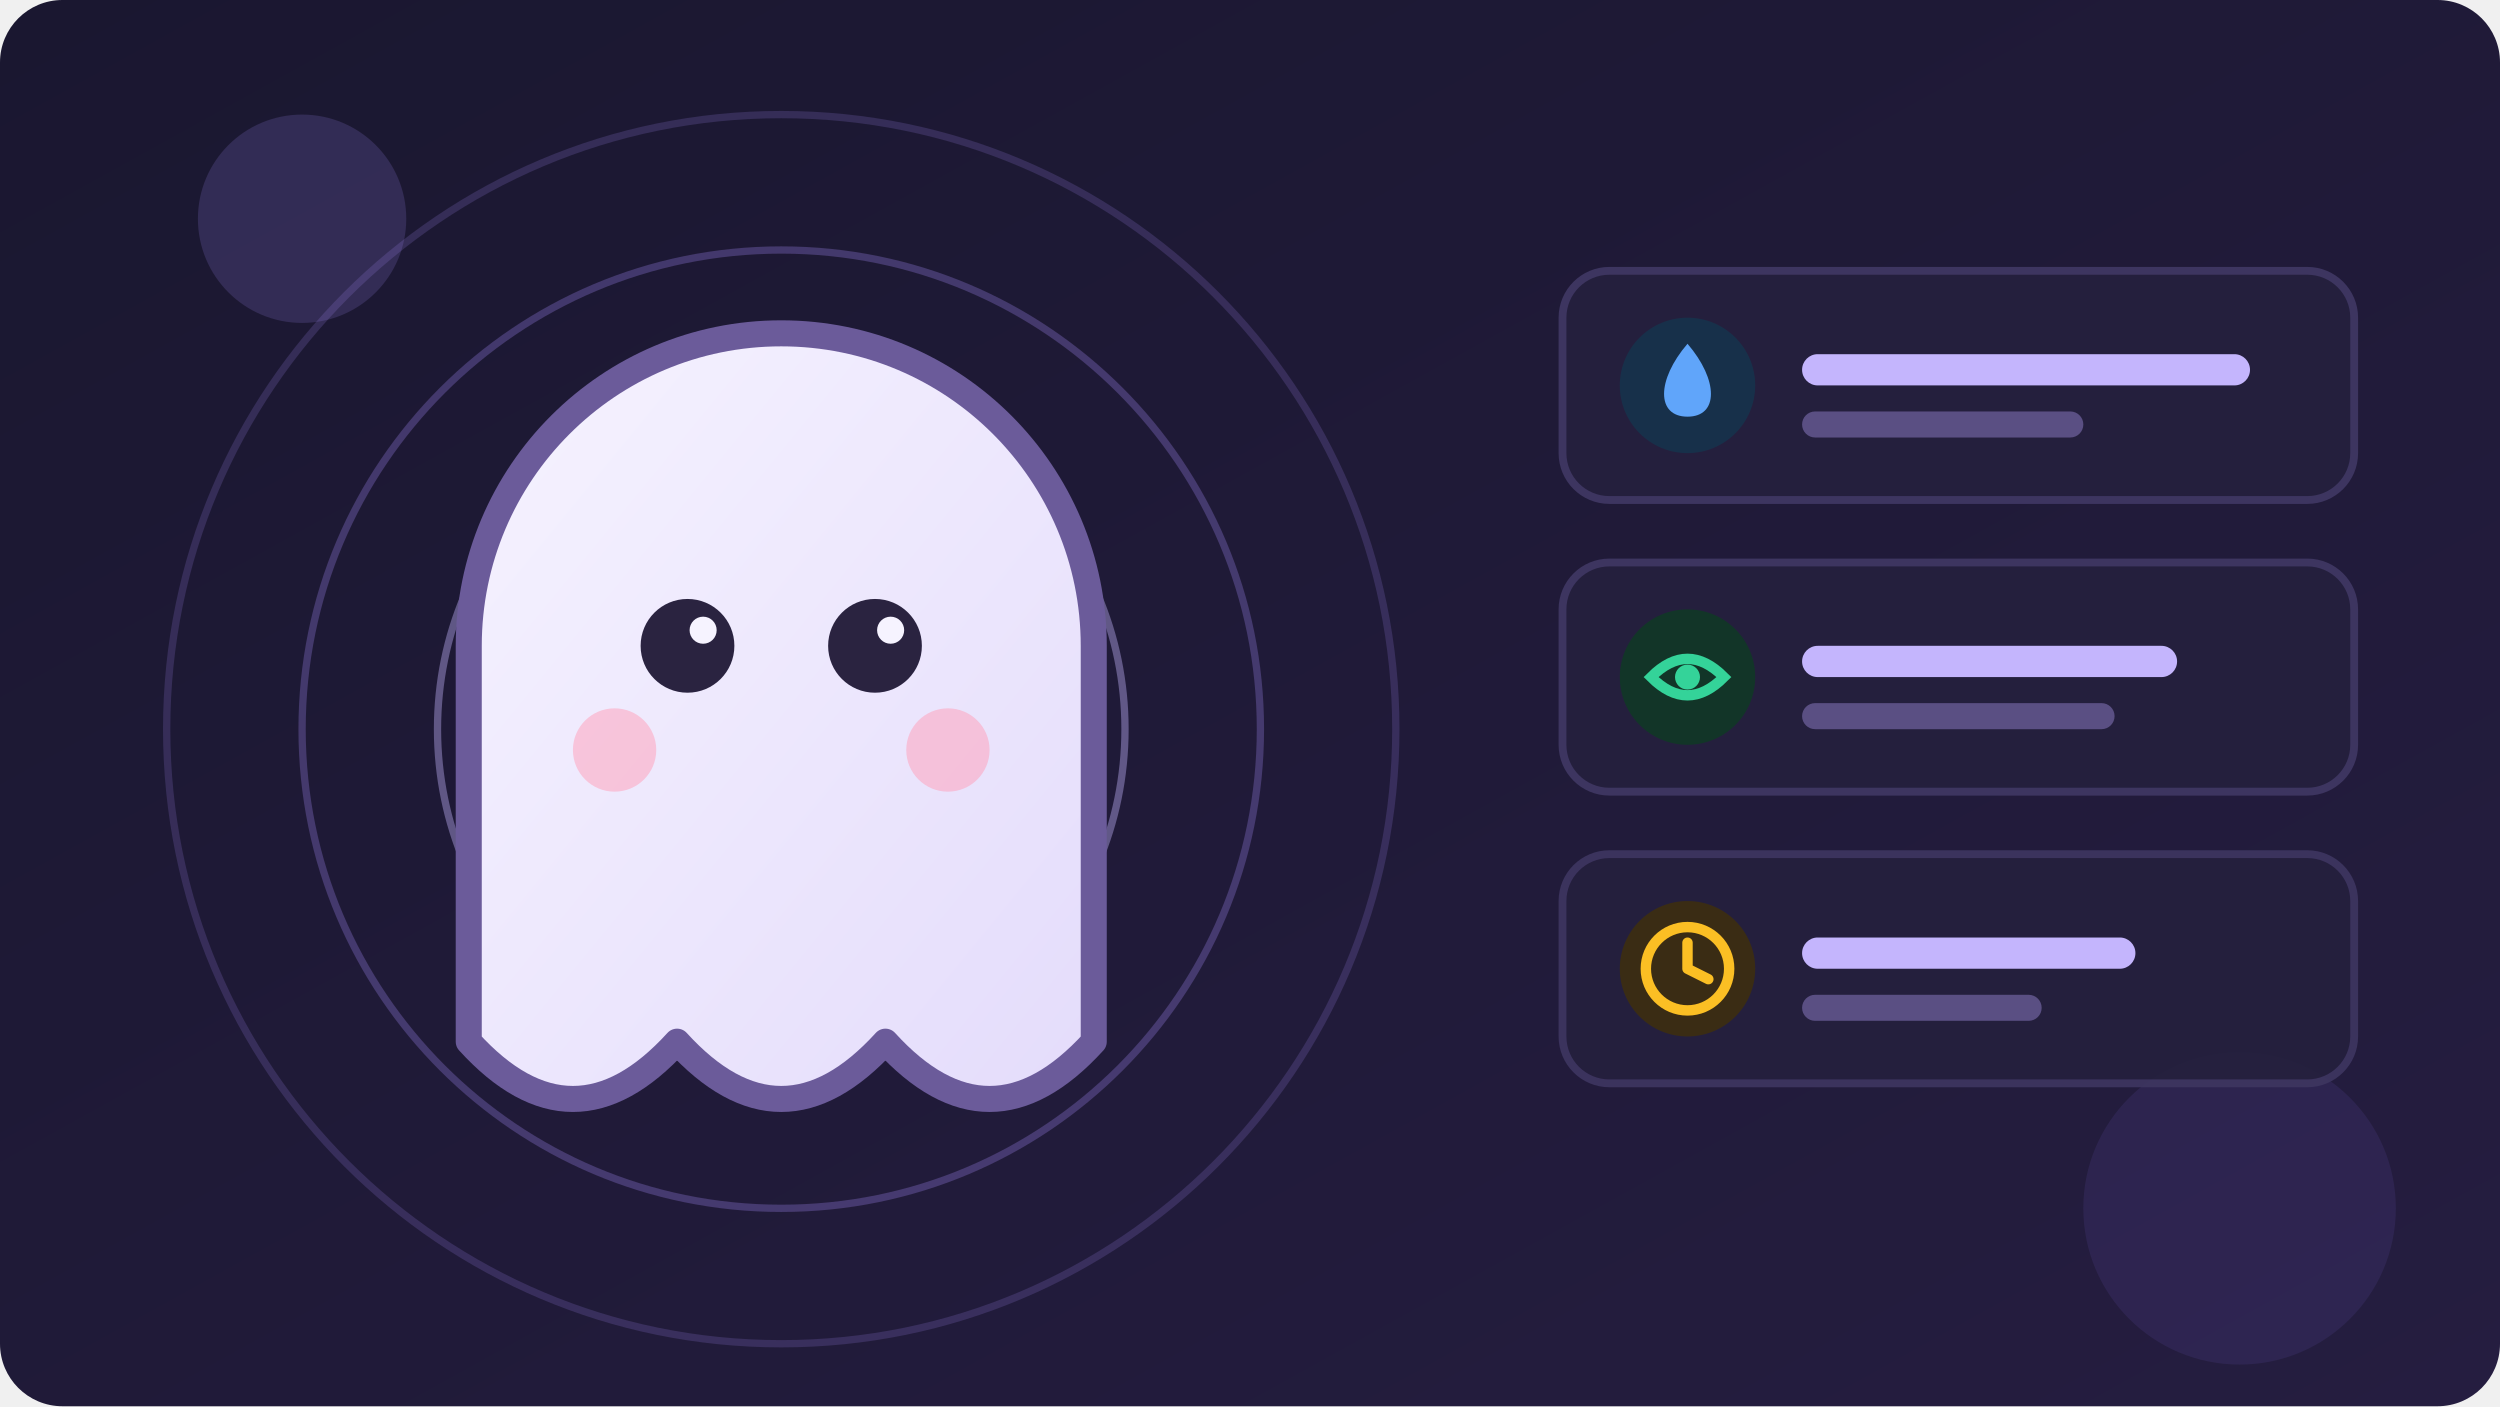
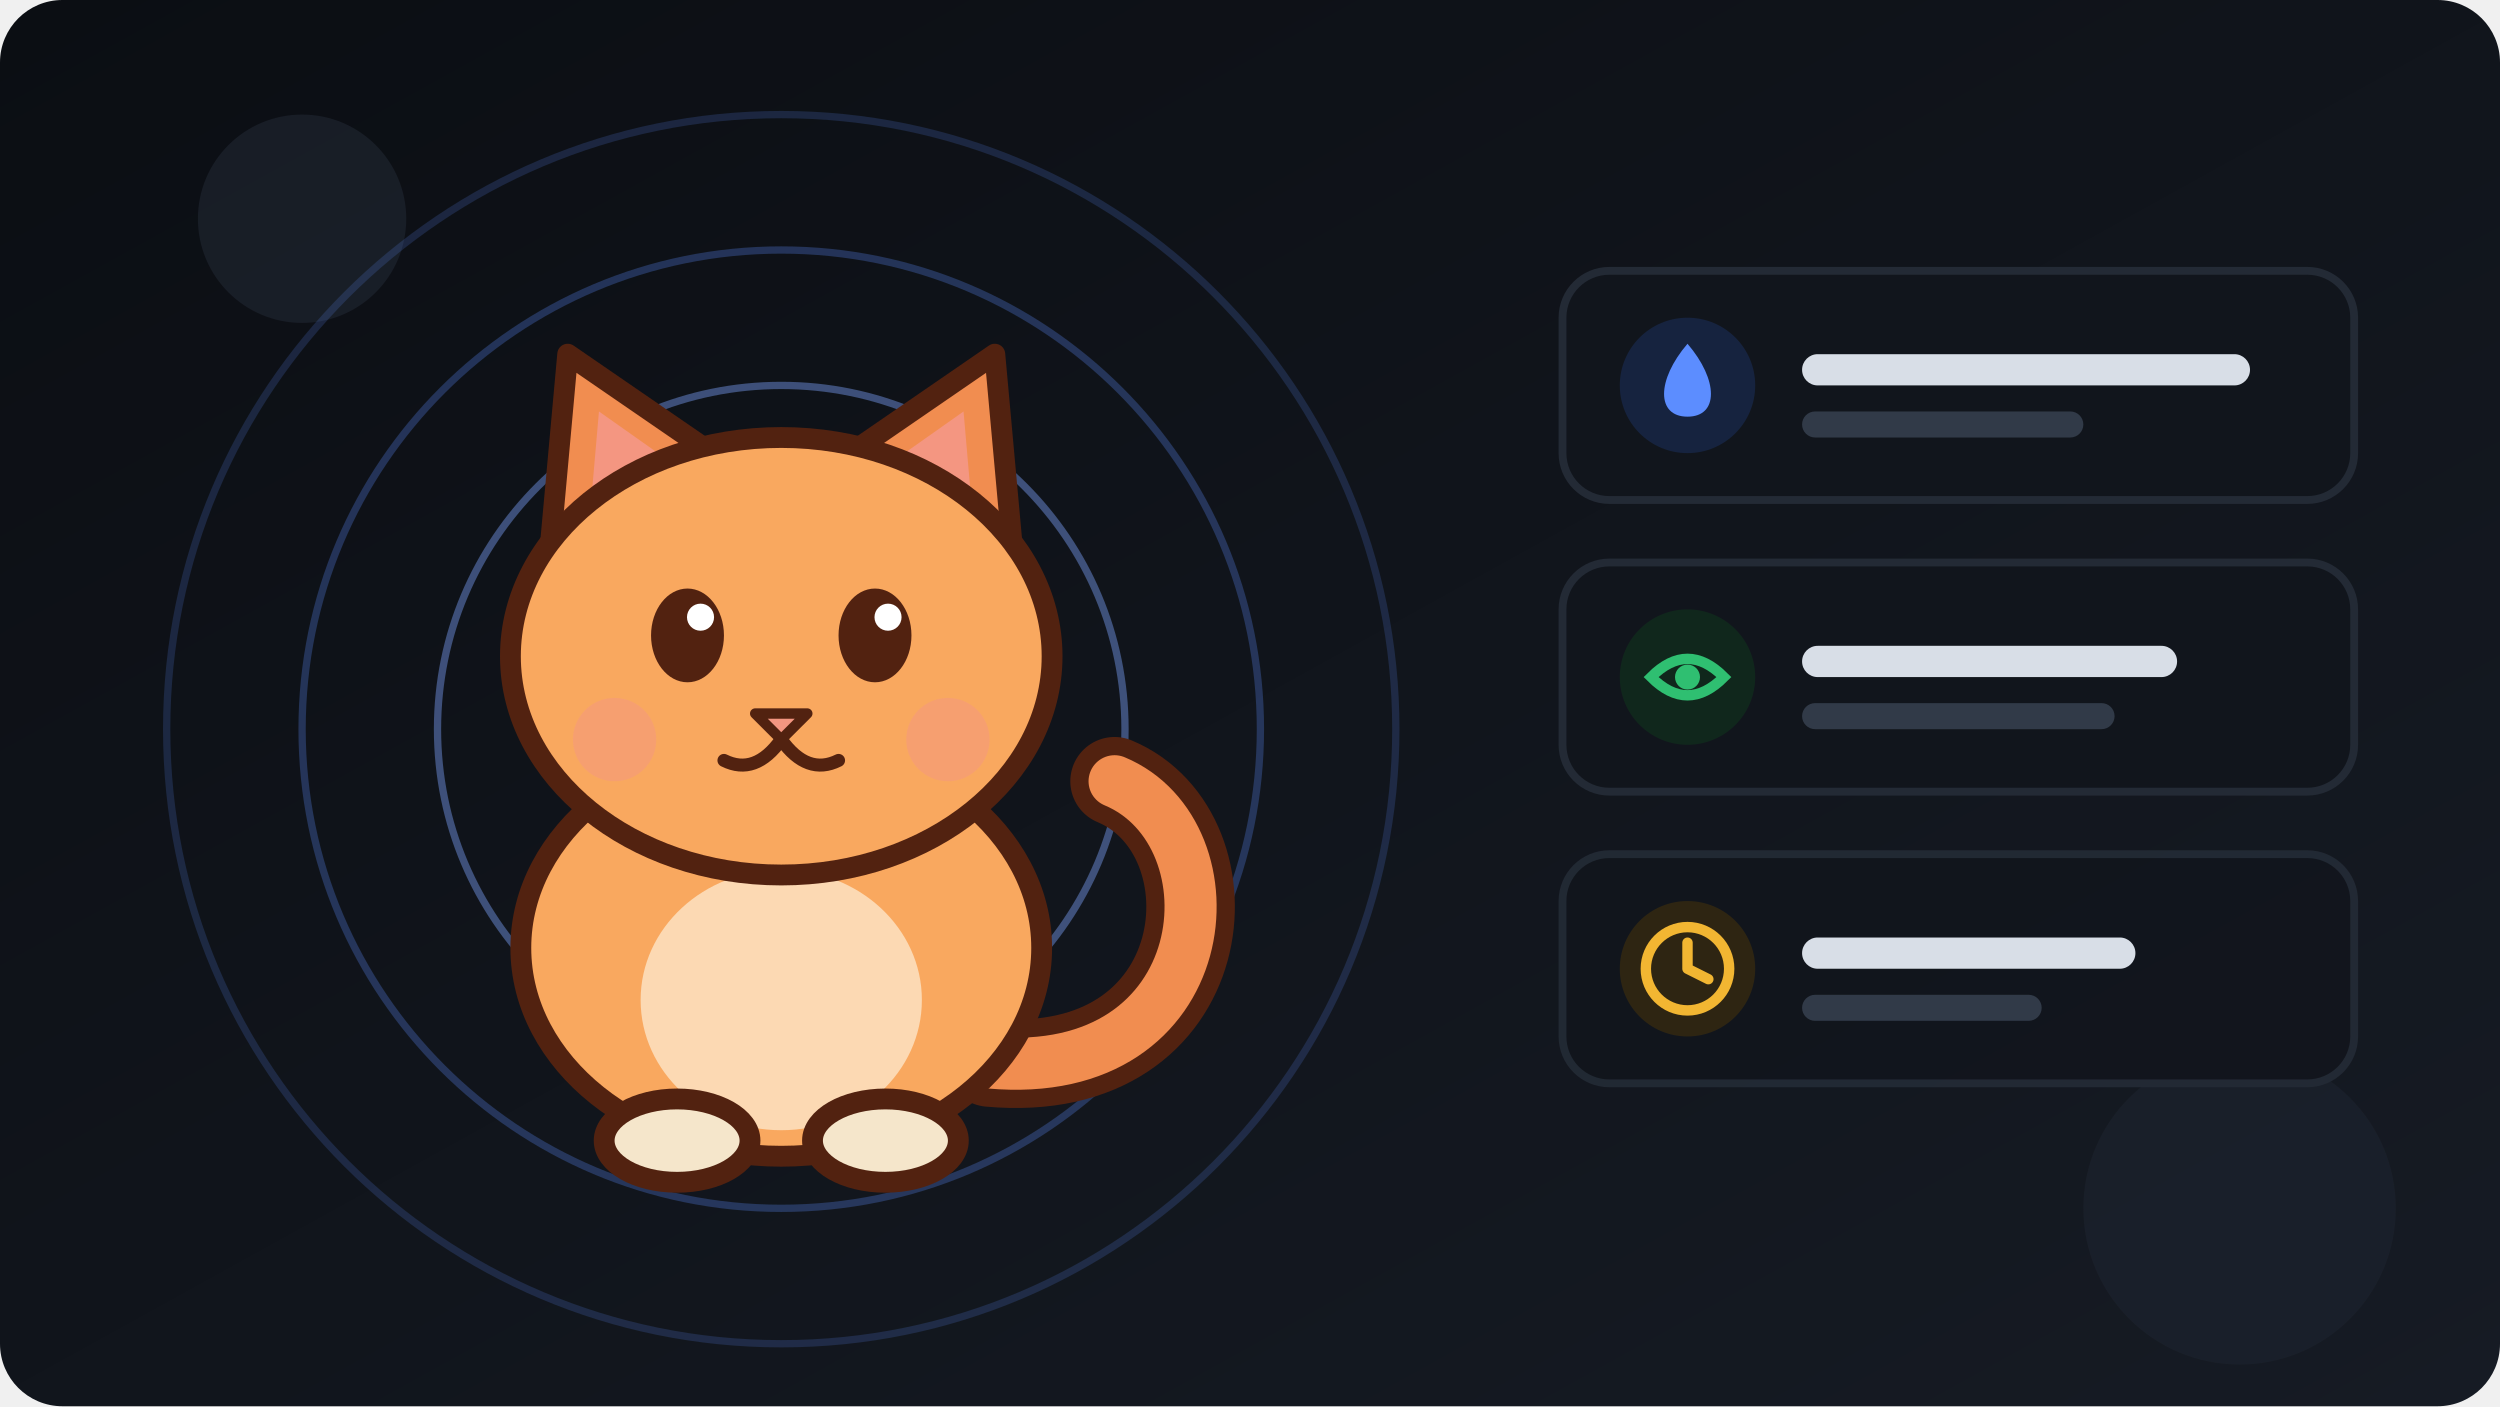
<svg xmlns="http://www.w3.org/2000/svg" viewBox="0 0 480 270" width="480" height="270">
  <defs>
    <linearGradient id="cc-bg-d" x1="0%" y1="0%" x2="100%" y2="100%">
-       <stop offset="0%" stop-color="#1a1730" />
-       <stop offset="100%" stop-color="#251d40" />
-     </linearGradient>
-     <linearGradient id="cc-body-d" x1="0%" y1="0%" x2="100%" y2="100%">
-       <stop offset="0%" stop-color="#f6f3ff" />
-       <stop offset="100%" stop-color="#e4dcfb" />
+       <stop offset="0%" stop-color="#0b0e13" />
+       <stop offset="100%" stop-color="#161b24" />
    </linearGradient>
  </defs>
  <rect width="480" height="270" rx="12" fill="url(#cc-bg-d)" />
-   <circle cx="58" cy="42" r="20" fill="#4a3f77" opacity="0.5" />
-   <circle cx="430" cy="232" r="30" fill="#3a2f66" opacity="0.45" />
+   <circle cx="58" cy="42" r="20" fill="#1d232e" opacity="0.7" />
+   <circle cx="430" cy="232" r="30" fill="#1d232e" opacity="0.6" />
  <g transform="translate(150,140)">
-     <circle r="118" fill="none" stroke="#a78bfa" stroke-width="1.4" opacity="0.18" />
-     <circle r="92" fill="none" stroke="#a78bfa" stroke-width="1.4" opacity="0.28" />
-     <circle r="66" fill="none" stroke="#c4b5fd" stroke-width="1.4" opacity="0.4" />
+     <circle r="118" fill="none" stroke="#5c8dff" stroke-width="1.4" opacity="0.18" />
+     <circle r="92" fill="none" stroke="#5c8dff" stroke-width="1.4" opacity="0.28" />
+     <circle r="66" fill="none" stroke="#7ea5ff" stroke-width="1.4" opacity="0.42" />
  </g>
-   <g transform="translate(0,4)">
-     <path d="M90,196 L90,120 A60,60 0 0 1 210,120 L210,196              Q190,218 170,196 Q150,218 130,196 Q110,218 90,196 Z" fill="url(#cc-body-d)" stroke="#6b5b9a" stroke-width="5" stroke-linejoin="round" />
-     <circle cx="118" cy="140" r="8" fill="#ff9db8" opacity="0.5" />
-     <circle cx="182" cy="140" r="8" fill="#ff9db8" opacity="0.5" />
-     <circle cx="132" cy="120" r="9" fill="#2a2340" />
-     <circle cx="168" cy="120" r="9" fill="#2a2340" />
-     <circle cx="135" cy="117" r="2.6" fill="#f6f3ff" />
-     <circle cx="171" cy="117" r="2.6" fill="#f6f3ff" />
+   <g transform="translate(150,146)" stroke="#522210" stroke-width="4" stroke-linejoin="round" stroke-linecap="round">
+     <path d="M40,58 C84,62 88,14 64,4" fill="none" stroke-width="17" />
+     <path d="M40,58 C84,62 88,14 64,4" fill="none" stroke="#F18D50" stroke-width="10" />
+     <ellipse cx="0" cy="36" rx="50" ry="40" fill="#F9A85F" />
+     <ellipse cx="0" cy="46" rx="27" ry="25" fill="#FCD9B3" stroke="none" />
+     <ellipse cx="-20" cy="73" rx="14" ry="8" fill="#F5E6CB" />
+     <ellipse cx="20" cy="73" rx="14" ry="8" fill="#F5E6CB" />
+     <path d="M-45,-34 L-41,-78 L-9,-56 Z" fill="#F18D50" />
+     <path d="M45,-34 L41,-78 L9,-56 Z" fill="#F18D50" />
+     <path d="M-37,-44 L-35,-67 L-18,-55 Z" fill="#F49681" stroke="none" />
+     <path d="M37,-44 L35,-67 L18,-55 Z" fill="#F49681" stroke="none" />
+     <ellipse cx="0" cy="-20" rx="52" ry="42" fill="#F9A85F" />
+     <circle cx="-32" cy="-4" r="8" fill="#F49681" stroke="none" opacity="0.5" />
+     <circle cx="32" cy="-4" r="8" fill="#F49681" stroke="none" opacity="0.5" />
+     <ellipse cx="-18" cy="-24" rx="7" ry="9" fill="#522210" stroke="none" />
+     <ellipse cx="18" cy="-24" rx="7" ry="9" fill="#522210" stroke="none" />
+     <circle cx="-15.5" cy="-27.5" r="2.6" fill="#ffffff" stroke="none" />
+     <circle cx="20.5" cy="-27.5" r="2.6" fill="#ffffff" stroke="none" />
+     <path d="M-5,-9 L5,-9 L0,-4 Z" fill="#F49681" stroke-width="2" />
+     <path d="M0,-4 Q-5,3 -11,0 M0,-4 Q5,3 11,0" fill="none" stroke-width="2.5" />
  </g>
-   <rect x="300" y="52" width="152" height="44" rx="9" fill="#241f3d" stroke="#3d3560" stroke-width="1.5" />
-   <circle cx="324" cy="74" r="13" fill="#17304a" />
-   <path d="M324,66 C330,73 330,80 324,80 C318,80 318,73 324,66 Z" fill="#60a5fa" />
-   <rect x="346" y="68" width="86" height="6" rx="3" fill="#c4b5fd" />
-   <rect x="346" y="79" width="54" height="5" rx="2.5" fill="#5a4f83" />
-   <rect x="300" y="108" width="152" height="44" rx="9" fill="#241f3d" stroke="#3d3560" stroke-width="1.5" />
-   <circle cx="324" cy="130" r="13" fill="#123528" />
-   <path d="M317,130 Q324,123 331,130 Q324,137 317,130 Z" fill="none" stroke="#34d399" stroke-width="2" />
-   <circle cx="324" cy="130" r="2.4" fill="#34d399" />
-   <rect x="346" y="124" width="72" height="6" rx="3" fill="#c4b5fd" />
-   <rect x="346" y="135" width="60" height="5" rx="2.5" fill="#5a4f83" />
-   <rect x="300" y="164" width="152" height="44" rx="9" fill="#241f3d" stroke="#3d3560" stroke-width="1.5" opacity="0.92" />
-   <circle cx="324" cy="186" r="13" fill="#3a2c14" />
-   <circle cx="324" cy="186" r="8" fill="none" stroke="#fbbf24" stroke-width="2" />
-   <path d="M324,186 L324,181 M324,186 L328,188" stroke="#fbbf24" stroke-width="2" stroke-linecap="round" />
-   <rect x="346" y="180" width="64" height="6" rx="3" fill="#c4b5fd" />
-   <rect x="346" y="191" width="46" height="5" rx="2.5" fill="#5a4f83" />
+   <rect x="300" y="52" width="152" height="44" rx="9" fill="#11151c" stroke="#232a35" stroke-width="1.5" />
+   <circle cx="324" cy="74" r="13" fill="#16233f" />
+   <path d="M324,66 C330,73 330,80 324,80 C318,80 318,73 324,66 Z" fill="#5c8dff" />
+   <rect x="346" y="68" width="86" height="6" rx="3" fill="#d8dee7" />
+   <rect x="346" y="79" width="54" height="5" rx="2.5" fill="#313a48" />
+   <rect x="300" y="108" width="152" height="44" rx="9" fill="#11151c" stroke="#232a35" stroke-width="1.5" />
+   <circle cx="324" cy="130" r="13" fill="#10271c" />
+   <path d="M317,130 Q324,123 331,130 Q324,137 317,130 Z" fill="none" stroke="#2fbf71" stroke-width="2" />
+   <circle cx="324" cy="130" r="2.4" fill="#2fbf71" />
+   <rect x="346" y="124" width="72" height="6" rx="3" fill="#d8dee7" />
+   <rect x="346" y="135" width="60" height="5" rx="2.5" fill="#313a48" />
+   <rect x="300" y="164" width="152" height="44" rx="9" fill="#11151c" stroke="#232a35" stroke-width="1.5" opacity="0.92" />
+   <circle cx="324" cy="186" r="13" fill="#2e2512" />
+   <circle cx="324" cy="186" r="8" fill="none" stroke="#f2b632" stroke-width="2" />
+   <path d="M324,186 L324,181 M324,186 L328,188" stroke="#f2b632" stroke-width="2" stroke-linecap="round" />
+   <rect x="346" y="180" width="64" height="6" rx="3" fill="#d8dee7" />
+   <rect x="346" y="191" width="46" height="5" rx="2.5" fill="#313a48" />
</svg>
